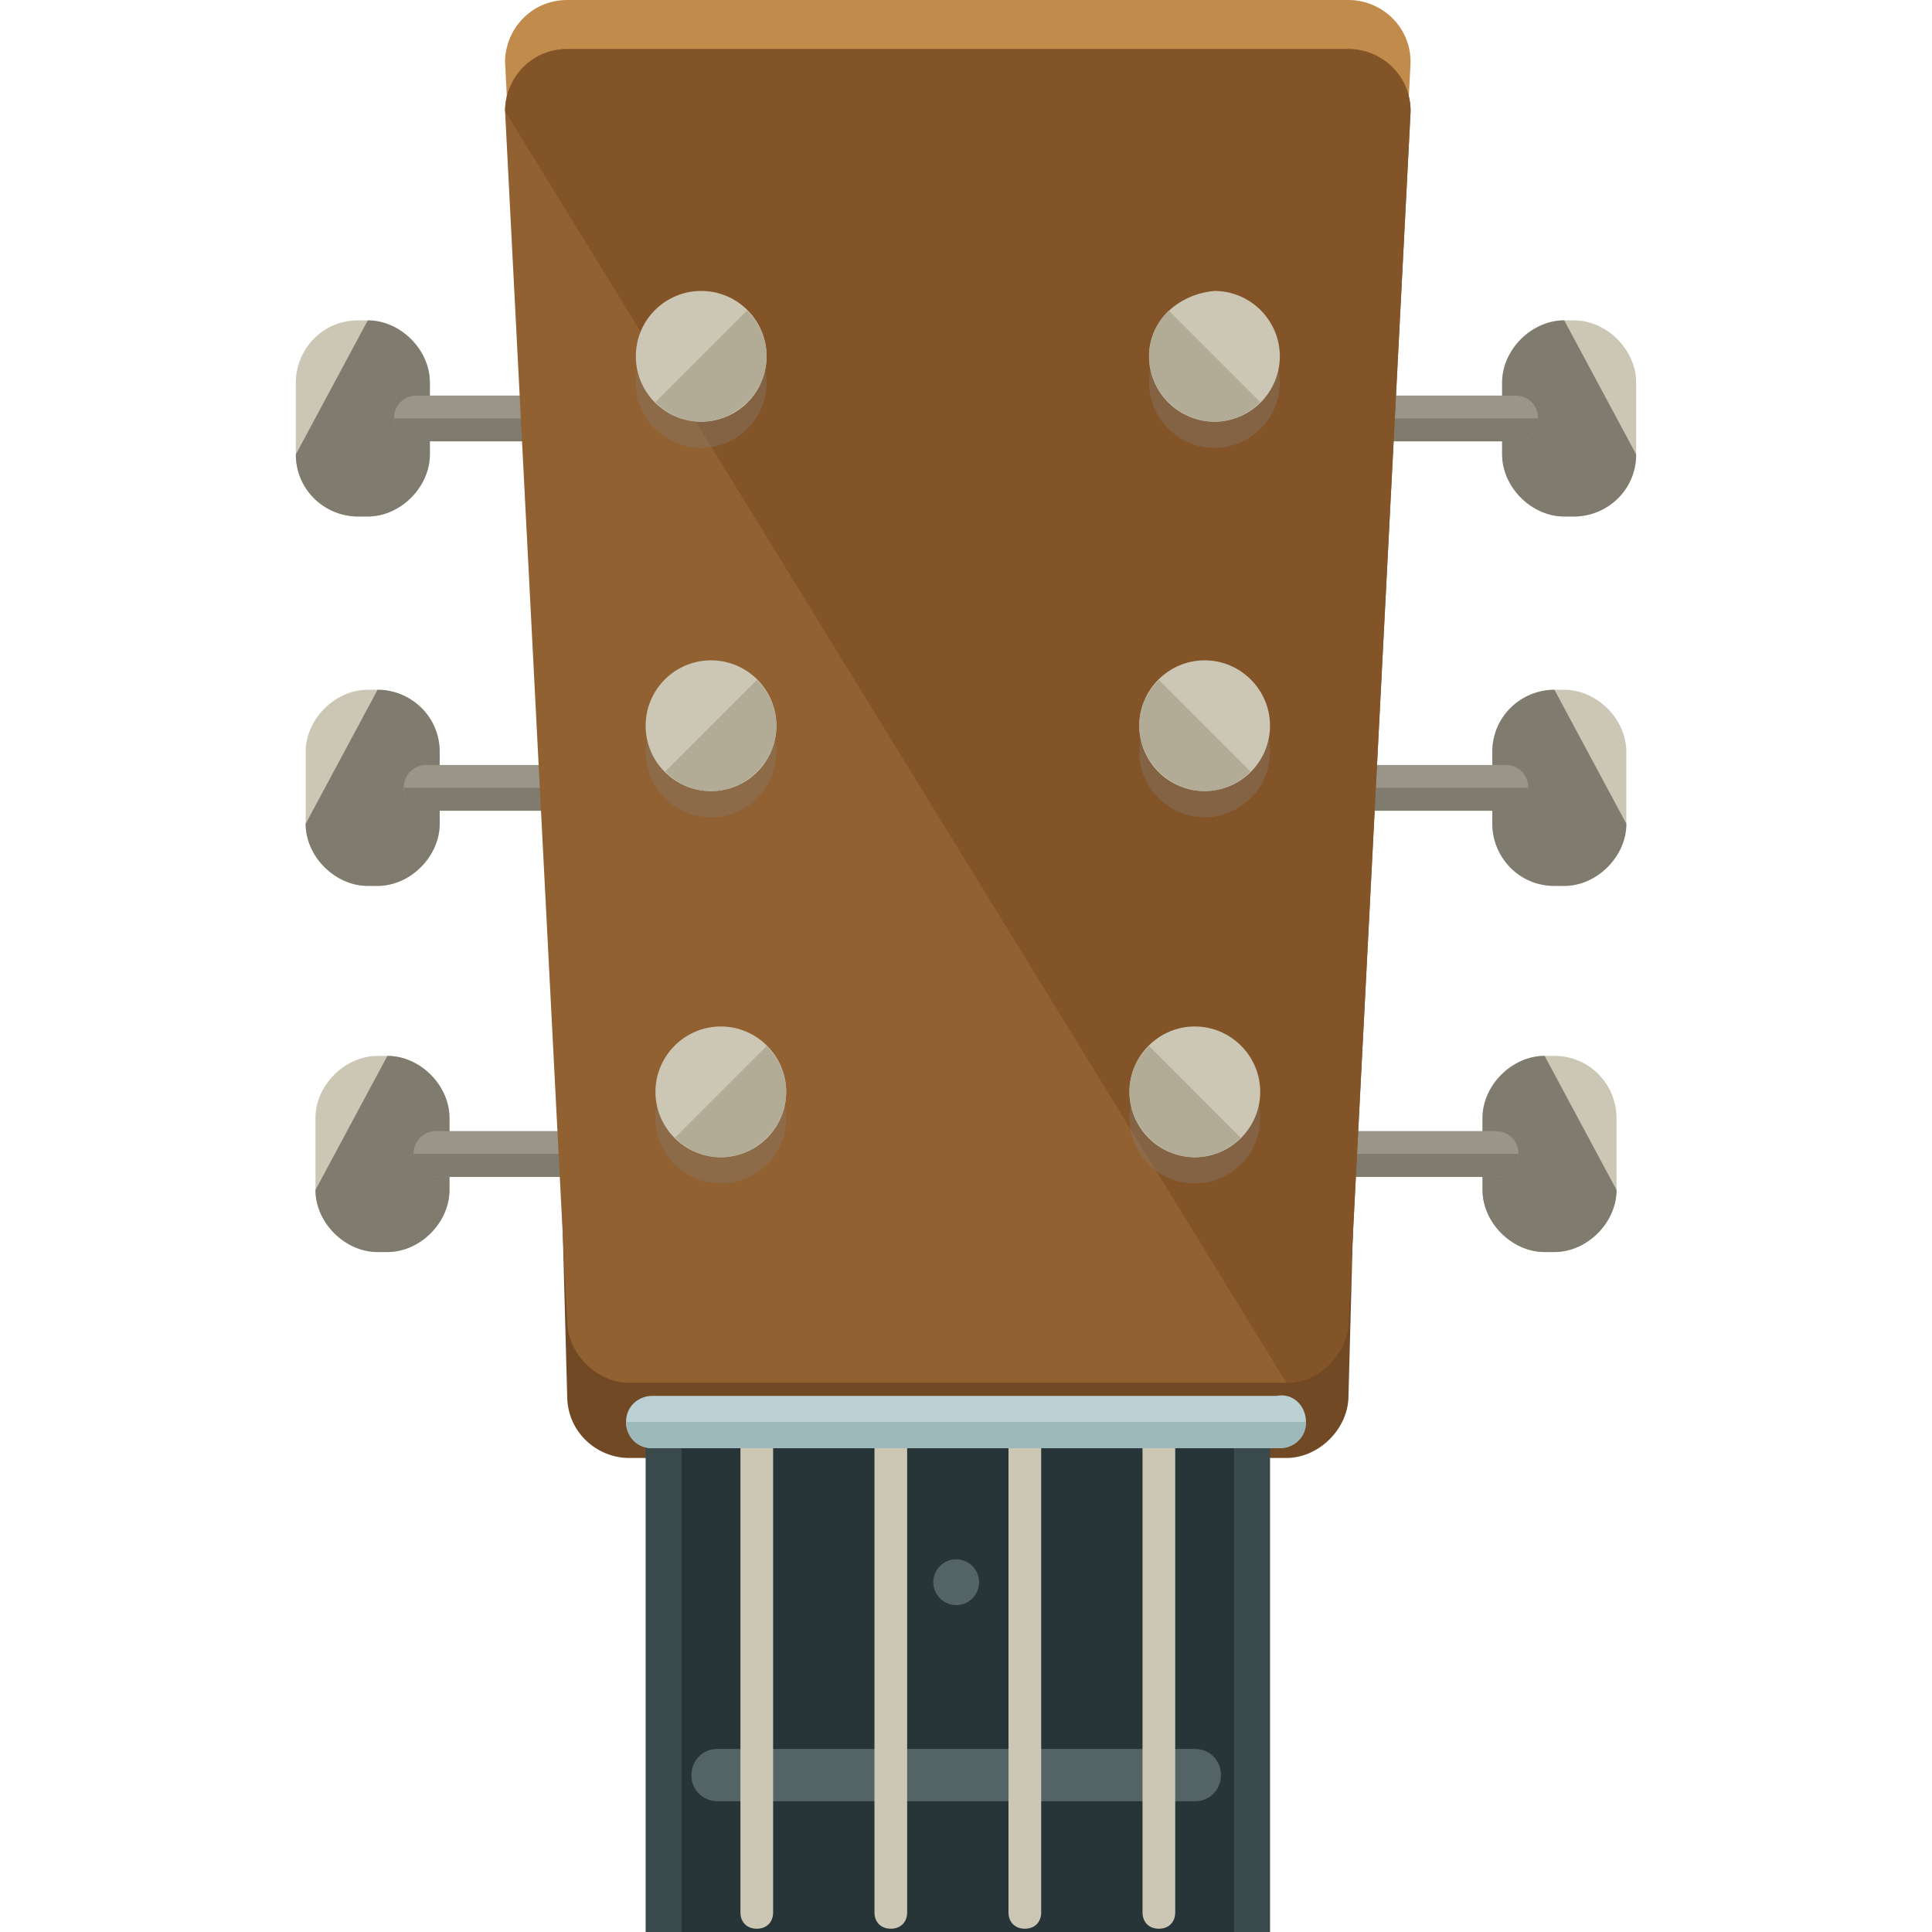
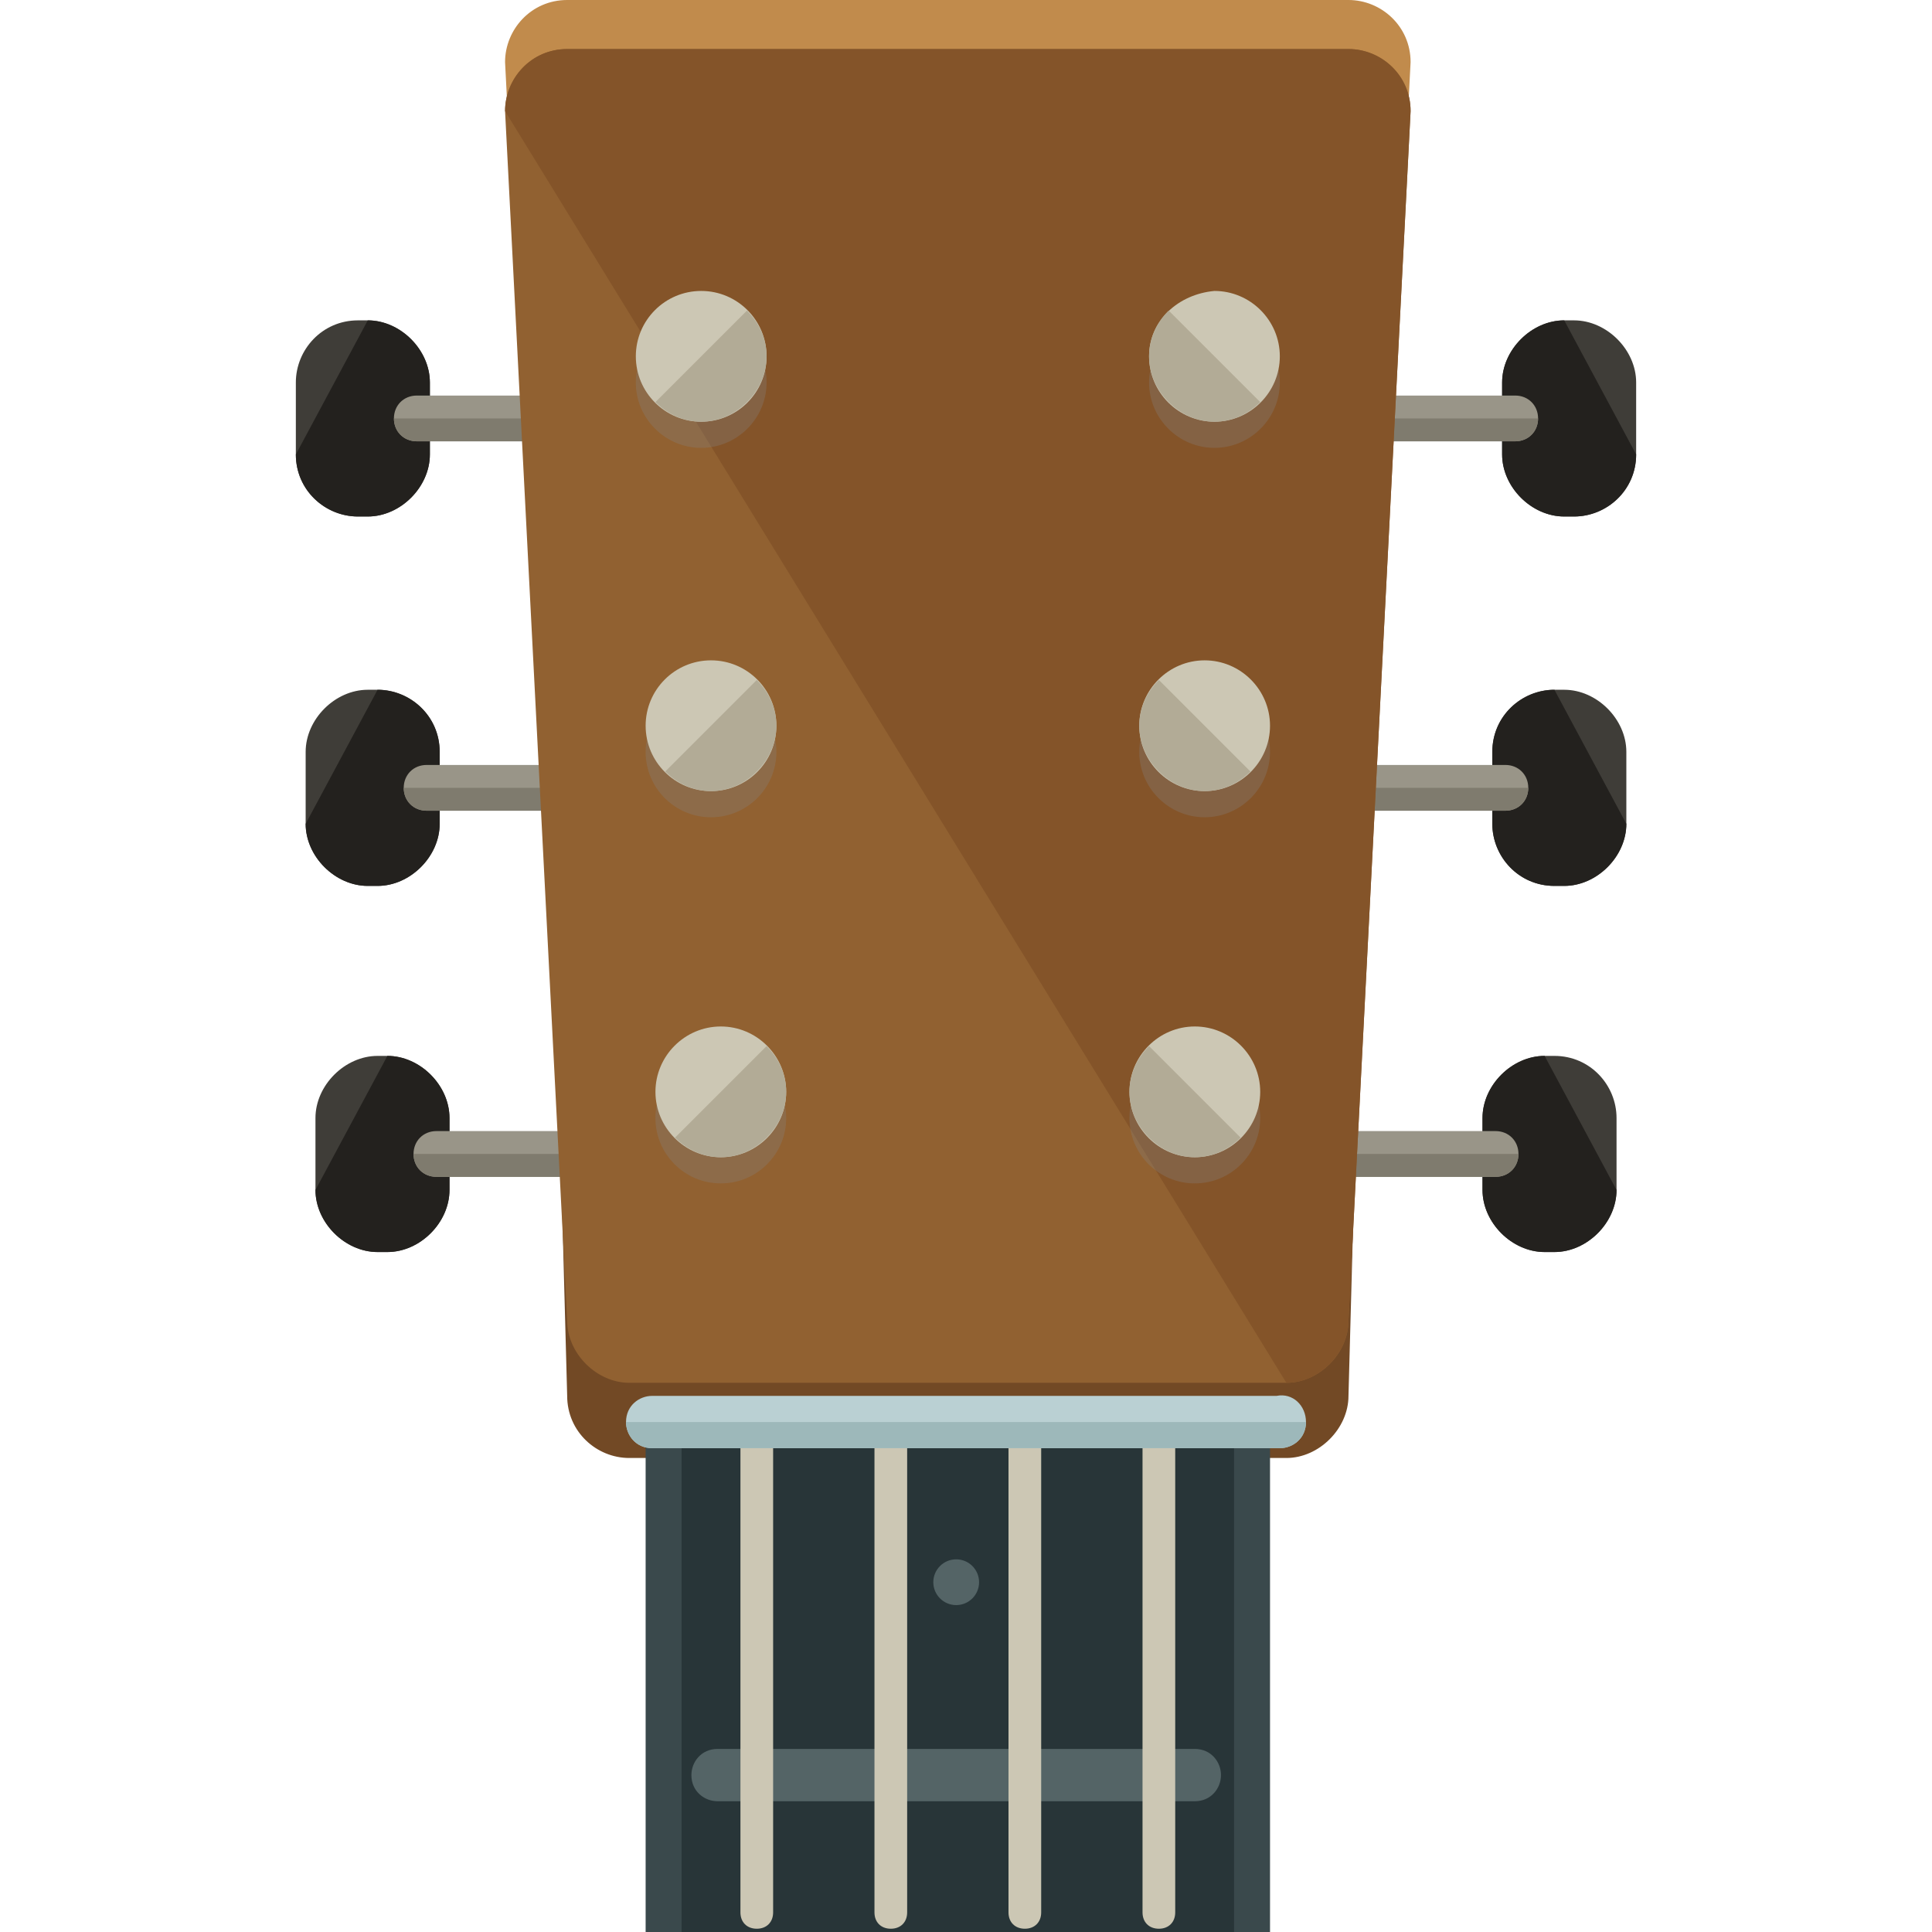
<svg xmlns="http://www.w3.org/2000/svg" version="1.1" id="Layer_1" x="0px" y="0px" viewBox="0 0 472.8 472.8" style="enable-background:new 0 0 472.8 472.8;" xml:space="preserve">
-   <path style="fill:#CCC7B4;" d="M367.6,111.2c0,8,7.2,15.2,15.2,15.2h2.4c8,0,15.2-6.4,15.2-15.2V93.6c0-8-7.2-15.2-15.2-15.2h-2.4  c-8,0-15.2,7.2-15.2,15.2V111.2z" />
-   <path style="fill:#7F7B6E;" d="M382.8,78.4c-8,0-15.2,7.2-15.2,15.2v17.6c0,8,7.2,15.2,15.2,15.2h2.4c8,0,15.2-6.4,15.2-15.2" />
+   <path style="fill:#3F3D38;" d="M367.6,111.2c0,8,7.2,15.2,15.2,15.2h2.4c8,0,15.2-6.4,15.2-15.2V93.6c0-8-7.2-15.2-15.2-15.2h-2.4  c-8,0-15.2,7.2-15.2,15.2V111.2z" />
+   <path style="fill:#23211E;" d="M382.8,78.4c-8,0-15.2,7.2-15.2,15.2v17.6c0,8,7.2,15.2,15.2,15.2h2.4c8,0,15.2-6.4,15.2-15.2" />
  <path style="fill:#999588;" d="M323.6,102.4c0,3.2,2.4,5.6,5.6,5.6h41.6c3.2,0,5.6-2.4,5.6-5.6l0,0c0-3.2-2.4-5.6-5.6-5.6h-41.6  C326,97.6,323.6,100,323.6,102.4L323.6,102.4z" />
  <path style="fill:#7F7B6E;" d="M323.6,102.4L323.6,102.4c0,3.2,2.4,5.6,5.6,5.6h41.6c3.2,0,5.6-2.4,5.6-5.6l0,0" />
-   <path style="fill:#CCC7B4;" d="M365.2,201.6c0,8,6.4,15.2,15.2,15.2h2.4c8,0,15.2-7.2,15.2-15.2V184c0-8-7.2-15.2-15.2-15.2h-2.4  c-8,0-15.2,6.4-15.2,15.2V201.6z" />
-   <path style="fill:#7F7B6E;" d="M380.4,168.8c-8,0-15.2,6.4-15.2,15.2v17.6c0,8,6.4,15.2,15.2,15.2h2.4c8,0,15.2-7.2,15.2-15.2" />
+   <path style="fill:#3F3D38;" d="M365.2,201.6c0,8,6.4,15.2,15.2,15.2h2.4c8,0,15.2-7.2,15.2-15.2V184c0-8-7.2-15.2-15.2-15.2h-2.4  c-8,0-15.2,6.4-15.2,15.2V201.6z" />
+   <path style="fill:#23211E;" d="M380.4,168.8c-8,0-15.2,6.4-15.2,15.2v17.6c0,8,6.4,15.2,15.2,15.2h2.4c8,0,15.2-7.2,15.2-15.2" />
  <path style="fill:#999588;" d="M321.2,192.8c0,3.2,2.4,5.6,5.6,5.6h41.6c3.2,0,5.6-2.4,5.6-5.6l0,0c0-3.2-2.4-5.6-5.6-5.6h-41.6  C323.6,187.2,321.2,189.6,321.2,192.8L321.2,192.8z" />
  <path style="fill:#7F7B6E;" d="M321.2,192.8L321.2,192.8c0,3.2,2.4,5.6,5.6,5.6h41.6c3.2,0,5.6-2.4,5.6-5.6l0,0" />
-   <path style="fill:#CCC7B4;" d="M362.8,291.2c0,8,7.2,15.2,15.2,15.2h2.4c8,0,15.2-7.2,15.2-15.2v-17.6c0-8-6.4-15.2-15.2-15.2H378  c-8,0-15.2,7.2-15.2,15.2V291.2z" />
-   <path style="fill:#7F7B6E;" d="M378,258.4c-8,0-15.2,7.2-15.2,15.2v17.6c0,8,7.2,15.2,15.2,15.2h2.4c8,0,15.2-7.2,15.2-15.2" />
+   <path style="fill:#3F3D38;" d="M362.8,291.2c0,8,7.2,15.2,15.2,15.2h2.4c8,0,15.2-7.2,15.2-15.2v-17.6c0-8-6.4-15.2-15.2-15.2H378  c-8,0-15.2,7.2-15.2,15.2V291.2z" />
+   <path style="fill:#23211E;" d="M378,258.4c-8,0-15.2,7.2-15.2,15.2v17.6c0,8,7.2,15.2,15.2,15.2h2.4c8,0,15.2-7.2,15.2-15.2" />
  <path style="fill:#999588;" d="M318.8,282.4c0,3.2,2.4,5.6,5.6,5.6H366c3.2,0,5.6-2.4,5.6-5.6l0,0c0-3.2-2.4-5.6-5.6-5.6h-41.6  C321.2,276.8,318.8,279.2,318.8,282.4L318.8,282.4z" />
  <path style="fill:#7F7B6E;" d="M318.8,282.4L318.8,282.4c0,3.2,2.4,5.6,5.6,5.6H366c3.2,0,5.6-2.4,5.6-5.6l0,0" />
-   <path style="fill:#CCC7B4;" d="M105.2,111.2c0,8-7.2,15.2-15.2,15.2h-2.4c-8,0-15.2-6.4-15.2-15.2V93.6c0-8,6.4-15.2,15.2-15.2H90  c8,0,15.2,7.2,15.2,15.2V111.2z" />
-   <path style="fill:#7F7B6E;" d="M90,78.4c8,0,15.2,7.2,15.2,15.2v17.6c0,8-7.2,15.2-15.2,15.2h-2.4c-8,0-15.2-6.4-15.2-15.2" />
+   <path style="fill:#3F3D38;" d="M105.2,111.2c0,8-7.2,15.2-15.2,15.2h-2.4c-8,0-15.2-6.4-15.2-15.2V93.6c0-8,6.4-15.2,15.2-15.2H90  c8,0,15.2,7.2,15.2,15.2V111.2z" />
+   <path style="fill:#23211E;" d="M90,78.4c8,0,15.2,7.2,15.2,15.2v17.6c0,8-7.2,15.2-15.2,15.2h-2.4c-8,0-15.2-6.4-15.2-15.2" />
  <path style="fill:#999588;" d="M149.2,102.4c0,3.2-2.4,5.6-5.6,5.6H102c-3.2,0-5.6-2.4-5.6-5.6l0,0c0-3.2,2.4-5.6,5.6-5.6h41.6  C146.8,97.6,149.2,100,149.2,102.4L149.2,102.4z" />
  <path style="fill:#7F7B6E;" d="M149.2,102.4L149.2,102.4c0,3.2-2.4,5.6-5.6,5.6H102c-3.2,0-5.6-2.4-5.6-5.6l0,0" />
-   <path style="fill:#CCC7B4;" d="M107.6,201.6c0,8-7.2,15.2-15.2,15.2H90c-8,0-15.2-7.2-15.2-15.2V184c0-8,7.2-15.2,15.2-15.2h2.4  c8,0,15.2,6.4,15.2,15.2V201.6z" />
-   <path style="fill:#7F7B6E;" d="M92.4,168.8c8,0,15.2,6.4,15.2,15.2v17.6c0,8-7.2,15.2-15.2,15.2H90c-8,0-15.2-7.2-15.2-15.2" />
+   <path style="fill:#3F3D38;" d="M107.6,201.6c0,8-7.2,15.2-15.2,15.2H90c-8,0-15.2-7.2-15.2-15.2V184c0-8,7.2-15.2,15.2-15.2h2.4  c8,0,15.2,6.4,15.2,15.2V201.6z" />
+   <path style="fill:#23211E;" d="M92.4,168.8c8,0,15.2,6.4,15.2,15.2v17.6c0,8-7.2,15.2-15.2,15.2H90c-8,0-15.2-7.2-15.2-15.2" />
  <path style="fill:#999588;" d="M151.6,192.8c0,3.2-2.4,5.6-5.6,5.6h-41.6c-3.2,0-5.6-2.4-5.6-5.6l0,0c0-3.2,2.4-5.6,5.6-5.6H146  C149.2,187.2,151.6,189.6,151.6,192.8L151.6,192.8z" />
  <path style="fill:#7F7B6E;" d="M151.6,192.8L151.6,192.8c0,3.2-2.4,5.6-5.6,5.6h-41.6c-3.2,0-5.6-2.4-5.6-5.6l0,0" />
-   <path style="fill:#CCC7B4;" d="M110,291.2c0,8-7.2,15.2-15.2,15.2h-2.4c-8,0-15.2-7.2-15.2-15.2v-17.6c0-8,7.2-15.2,15.2-15.2h2.4  c8,0,15.2,7.2,15.2,15.2V291.2z" />
-   <path style="fill:#7F7B6E;" d="M94.8,258.4c8,0,15.2,7.2,15.2,15.2v17.6c0,8-7.2,15.2-15.2,15.2h-2.4c-8,0-15.2-7.2-15.2-15.2" />
+   <path style="fill:#3F3D38;" d="M110,291.2c0,8-7.2,15.2-15.2,15.2h-2.4c-8,0-15.2-7.2-15.2-15.2v-17.6c0-8,7.2-15.2,15.2-15.2h2.4  c8,0,15.2,7.2,15.2,15.2V291.2z" />
+   <path style="fill:#23211E;" d="M94.8,258.4c8,0,15.2,7.2,15.2,15.2v17.6c0,8-7.2,15.2-15.2,15.2h-2.4c-8,0-15.2-7.2-15.2-15.2" />
  <path style="fill:#999588;" d="M154,282.4c0,3.2-2.4,5.6-5.6,5.6h-41.6c-3.2,0-5.6-2.4-5.6-5.6l0,0c0-3.2,2.4-5.6,5.6-5.6h41.6  C151.6,276.8,154,279.2,154,282.4L154,282.4z" />
  <path style="fill:#7F7B6E;" d="M154,282.4L154,282.4c0,3.2-2.4,5.6-5.6,5.6h-41.6c-3.2,0-5.6-2.4-5.6-5.6l0,0" />
  <path style="fill:#724925;" d="M330,341.6c0,8-7.2,15.2-15.2,15.2H154c-8,0-15.2-6.4-15.2-15.2l-8-296c0-8-0.8-15.2,8-15.2H330  c8,0,8,6.4,8,15.2L330,341.6z" />
  <path style="fill:#C18B4C;" d="M330,311.2c0,8-7.2,15.2-15.2,15.2H154c-8,0-15.2-7.2-15.2-15.2l-15.2-296c0-8,6.4-15.2,15.2-15.2  H330c8,0,15.2,6.4,15.2,15.2L330,311.2z" />
  <path style="fill:#916131;" d="M330,323.2c0,8-7.2,15.2-15.2,15.2H154c-8,0-15.2-7.2-15.2-15.2l-15.2-296c0-8,6.4-15.2,15.2-15.2  H330c8,0,15.2,6.4,15.2,15.2L330,323.2z" />
  <path style="fill:#845429;" d="M123.6,27.2c0-8,6.4-15.2,15.2-15.2H330c8,0,15.2,6.4,15.2,15.2l-15.2,296c0,8-7.2,15.2-15.2,15.2" />
  <rect x="158" y="347.2" style="fill:#3A494C;" width="152.8" height="125.6" />
  <rect x="166.8" y="347.2" style="fill:#283538;" width="135.2" height="125.6" />
  <path style="fill:#546466;" d="M298.8,434.4c0,3.2-2.4,6.4-6.4,6.4H175.6c-3.2,0-6.4-2.4-6.4-6.4l0,0c0-3.2,2.4-6.4,6.4-6.4h116.8  C296.4,428,298.8,431.2,298.8,434.4L298.8,434.4z" />
  <path style="opacity:0.3;fill:#848484;enable-background:new    ;" d="M187.6,93.6c0,8.8-7.2,16-16,16s-16-7.2-16-16s7.2-16,16-16  S187.6,84.8,187.6,93.6z" />
  <circle style="fill:#CCC7B4;" cx="171.6" cy="87.2" r="16" />
  <path style="fill:#B2AB96;" d="M182.8,76c6.4,6.4,6.4,16,0,22.4c-6.4,6.4-16,6.4-22.4,0" />
  <circle style="opacity:0.3;fill:#848484;enable-background:new    ;" cx="174" cy="184" r="16" />
  <circle style="fill:#CCC7B4;" cx="174" cy="177.6" r="16" />
  <path style="fill:#B2AB96;" d="M185.2,166.4c6.4,6.4,6.4,16,0,22.4s-16,6.4-22.4,0" />
  <circle style="opacity:0.3;fill:#848484;enable-background:new    ;" cx="176.4" cy="273.6" r="16" />
  <path style="fill:#CCC7B4;" d="M192.4,267.2c0,8.8-7.2,16-16,16s-16-7.2-16-16s7.2-16,16-16S192.4,258.4,192.4,267.2z" />
  <path style="fill:#B2AB96;" d="M187.6,256c6.4,6.4,6.4,16,0,22.4s-16,6.4-22.4,0" />
  <path style="opacity:0.3;fill:#848484;enable-background:new    ;" d="M281.2,93.6c0,8.8,7.2,16,16,16s16-7.2,16-16s-7.2-16-16-16  C288.4,78.4,281.2,84.8,281.2,93.6z" />
  <path style="fill:#CCC7B4;" d="M281.2,87.2c0,8.8,7.2,16,16,16s16-7.2,16-16s-7.2-16-16-16C288.4,72,281.2,78.4,281.2,87.2z" />
  <path style="fill:#B2AB96;" d="M286,76c-6.4,6.4-6.4,16,0,22.4c6.4,6.4,16,6.4,22.4,0" />
  <path style="opacity:0.3;fill:#848484;enable-background:new    ;" d="M278.8,184c0,8.8,7.2,16,16,16s16-7.2,16-16s-7.2-16-16-16  S278.8,175.2,278.8,184z" />
  <path style="fill:#CCC7B4;" d="M278.8,177.6c0,8.8,7.2,16,16,16s16-7.2,16-16s-7.2-16-16-16S278.8,168.8,278.8,177.6z" />
  <path style="fill:#B2AB96;" d="M283.6,166.4c-6.4,6.4-6.4,16,0,22.4s16,6.4,22.4,0" />
  <circle style="opacity:0.3;fill:#848484;enable-background:new    ;" cx="292.4" cy="273.6" r="16" />
  <path style="fill:#CCC7B4;" d="M276.4,267.2c0,8.8,7.2,16,16,16s16-7.2,16-16s-7.2-16-16-16S276.4,258.4,276.4,267.2z" />
  <path style="fill:#B2AB96;" d="M281.2,256c-6.4,6.4-6.4,16,0,22.4s16,6.4,22.4,0" />
  <g>
    <path style="fill:#CCC7B4;" d="M189.2,468c0,2.4-1.6,4-4,4l0,0c-2.4,0-4-1.6-4-4V348c0-2.4,1.6-4,4-4l0,0c2.4,0,4,1.6,4,4V468z" />
    <path style="fill:#CCC7B4;" d="M222,468c0,2.4-1.6,4-4,4l0,0c-2.4,0-4-1.6-4-4V348c0-2.4,1.6-4,4-4l0,0c2.4,0,4,1.6,4,4V468z" />
    <path style="fill:#CCC7B4;" d="M254.8,468c0,2.4-1.6,4-4,4l0,0c-2.4,0-4-1.6-4-4V348c0-2.4,1.6-4,4-4l0,0c2.4,0,4,1.6,4,4V468z" />
    <path style="fill:#CCC7B4;" d="M287.6,468c0,2.4-1.6,4-4,4l0,0c-2.4,0-4-1.6-4-4V348c0-2.4,1.6-4,4-4l0,0c2.4,0,4,1.6,4,4V468z" />
  </g>
  <circle style="fill:#546466;" cx="234" cy="387.2" r="5.6" />
  <path style="fill:#BAD0D3;" d="M319.6,348c0,4-3.2,6.4-6.4,6.4H159.6c-4,0-6.4-3.2-6.4-6.4l0,0c0-4,3.2-6.4,6.4-6.4h152.8  C316.4,340.8,319.6,344,319.6,348L319.6,348z" />
  <path style="fill:#9DB8BA;" d="M319.6,348L319.6,348c0,4-3.2,6.4-6.4,6.4H159.6c-4,0-6.4-3.2-6.4-6.4l0,0" />
  <g>
</g>
  <g>
</g>
  <g>
</g>
  <g>
</g>
  <g>
</g>
  <g>
</g>
  <g>
</g>
  <g>
</g>
  <g>
</g>
  <g>
</g>
  <g>
</g>
  <g>
</g>
  <g>
</g>
  <g>
</g>
  <g>
</g>
</svg>
